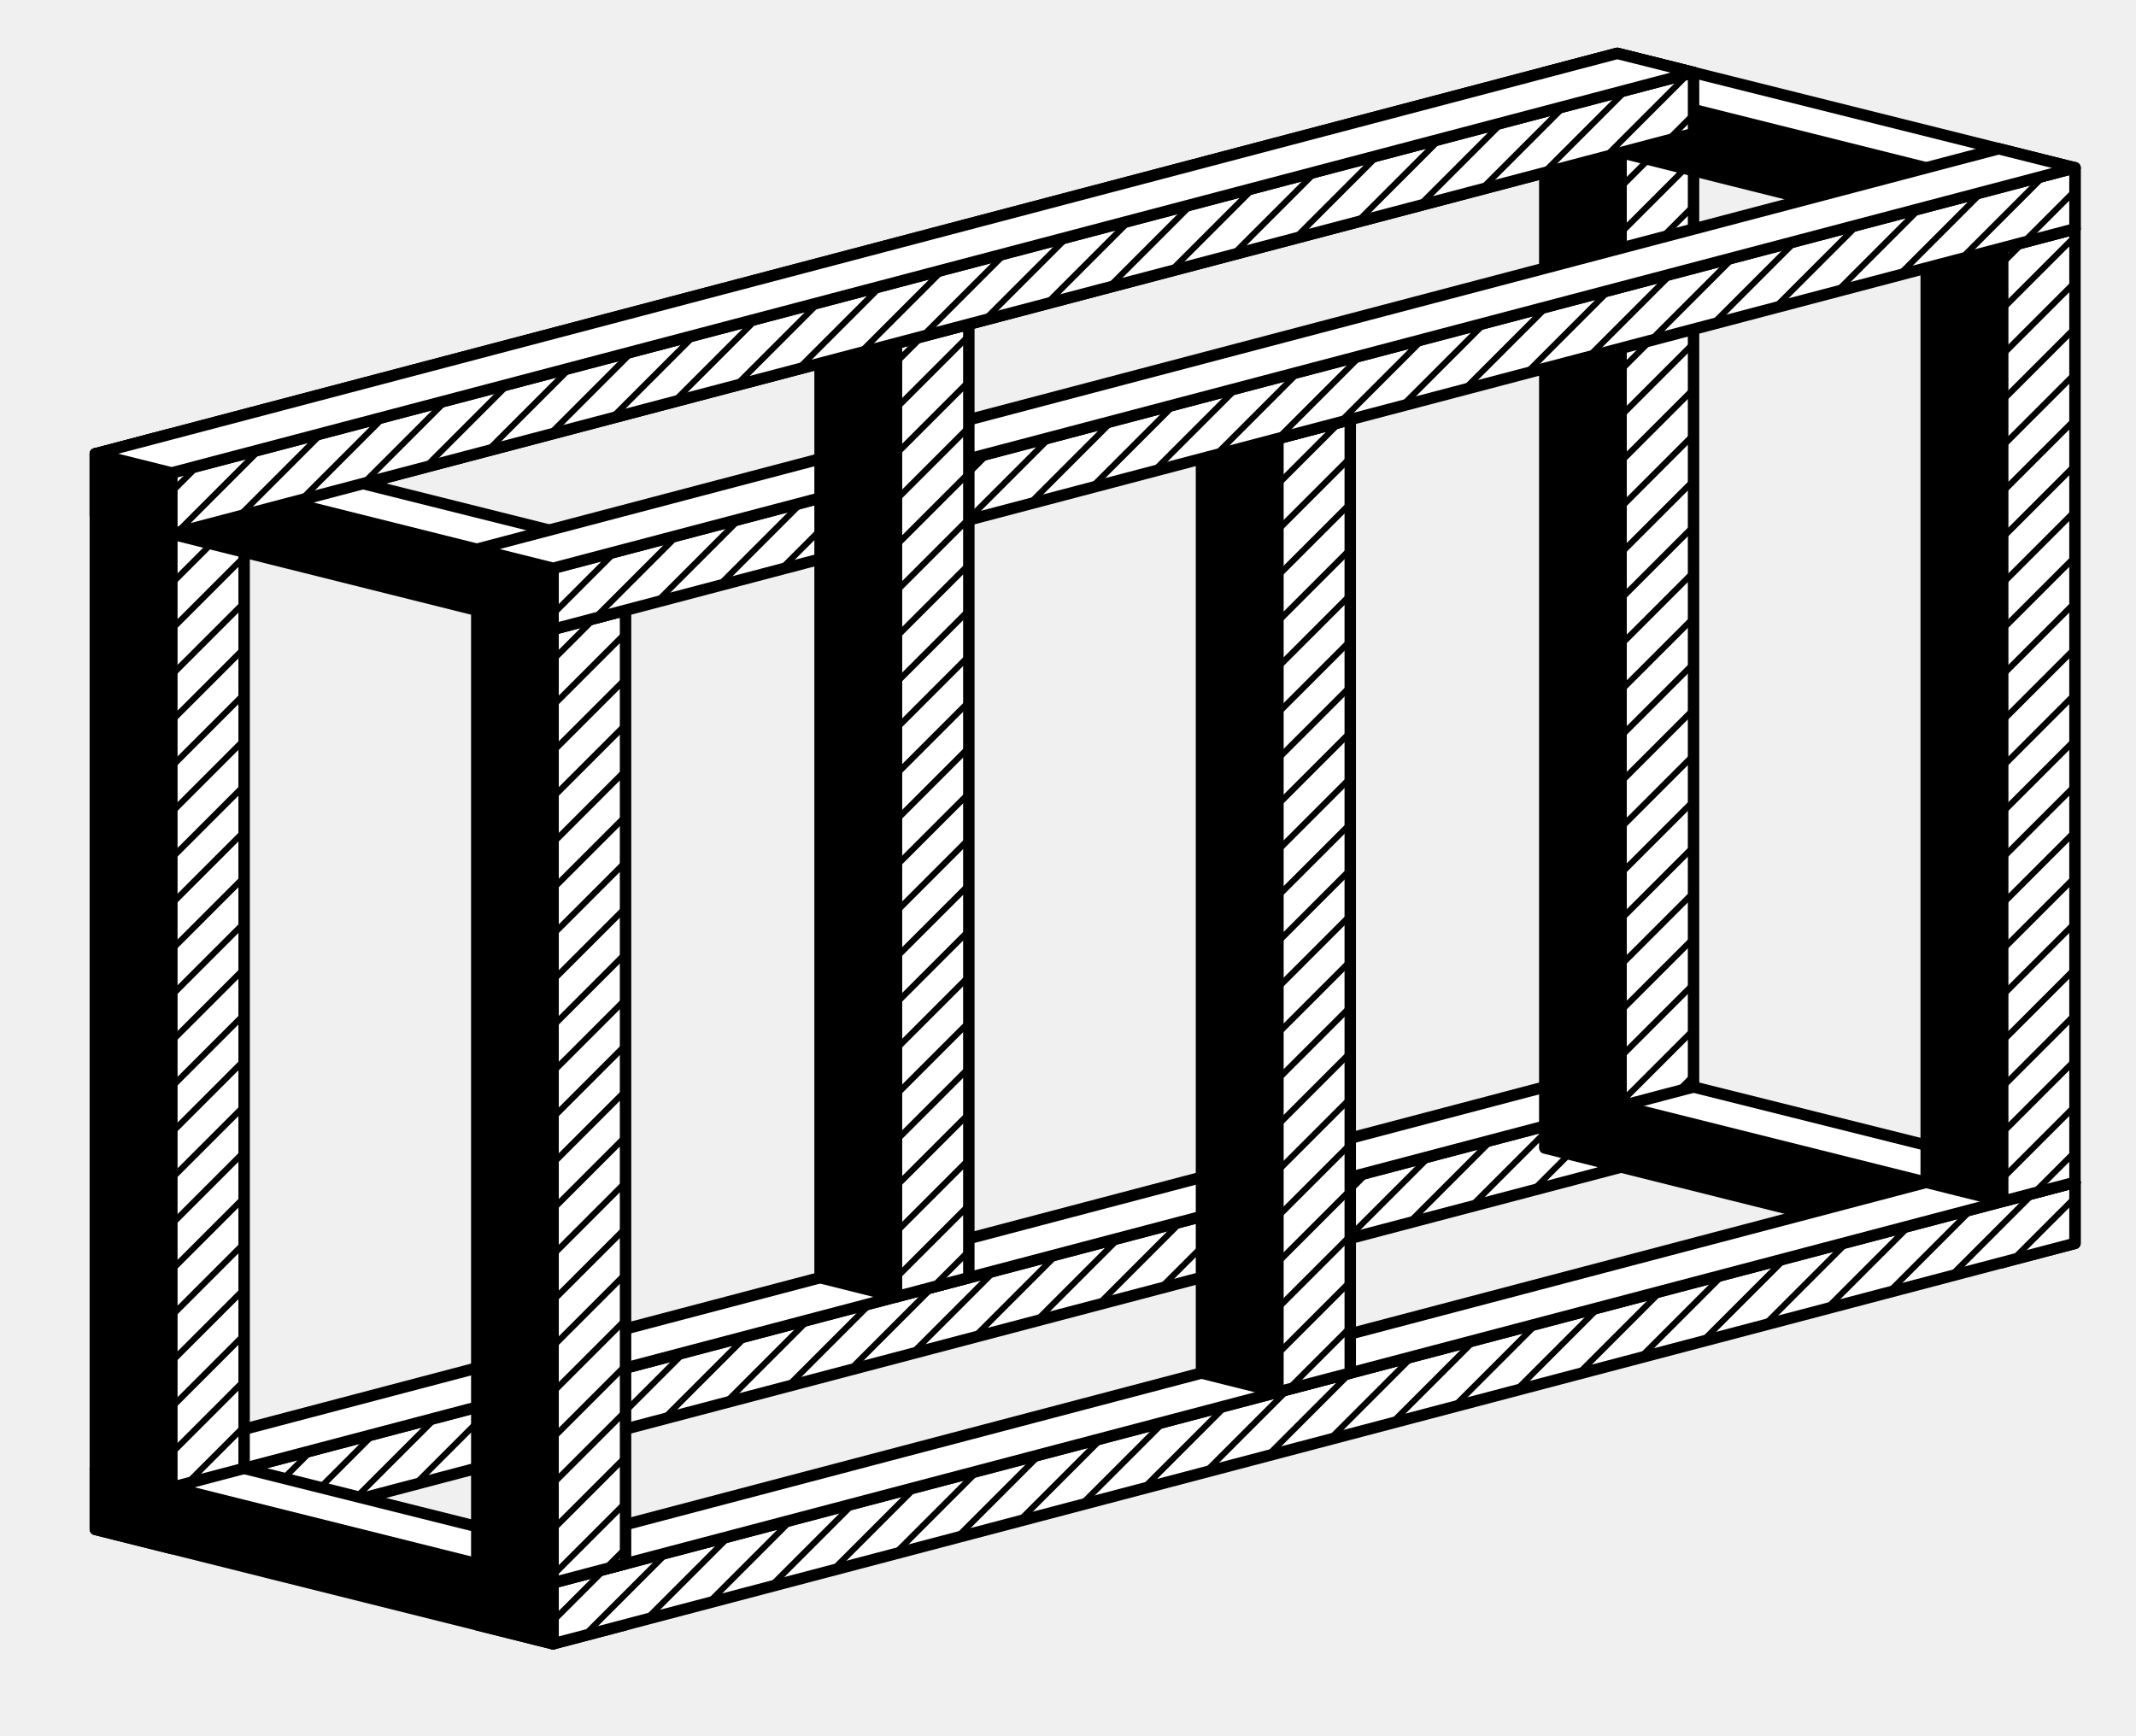
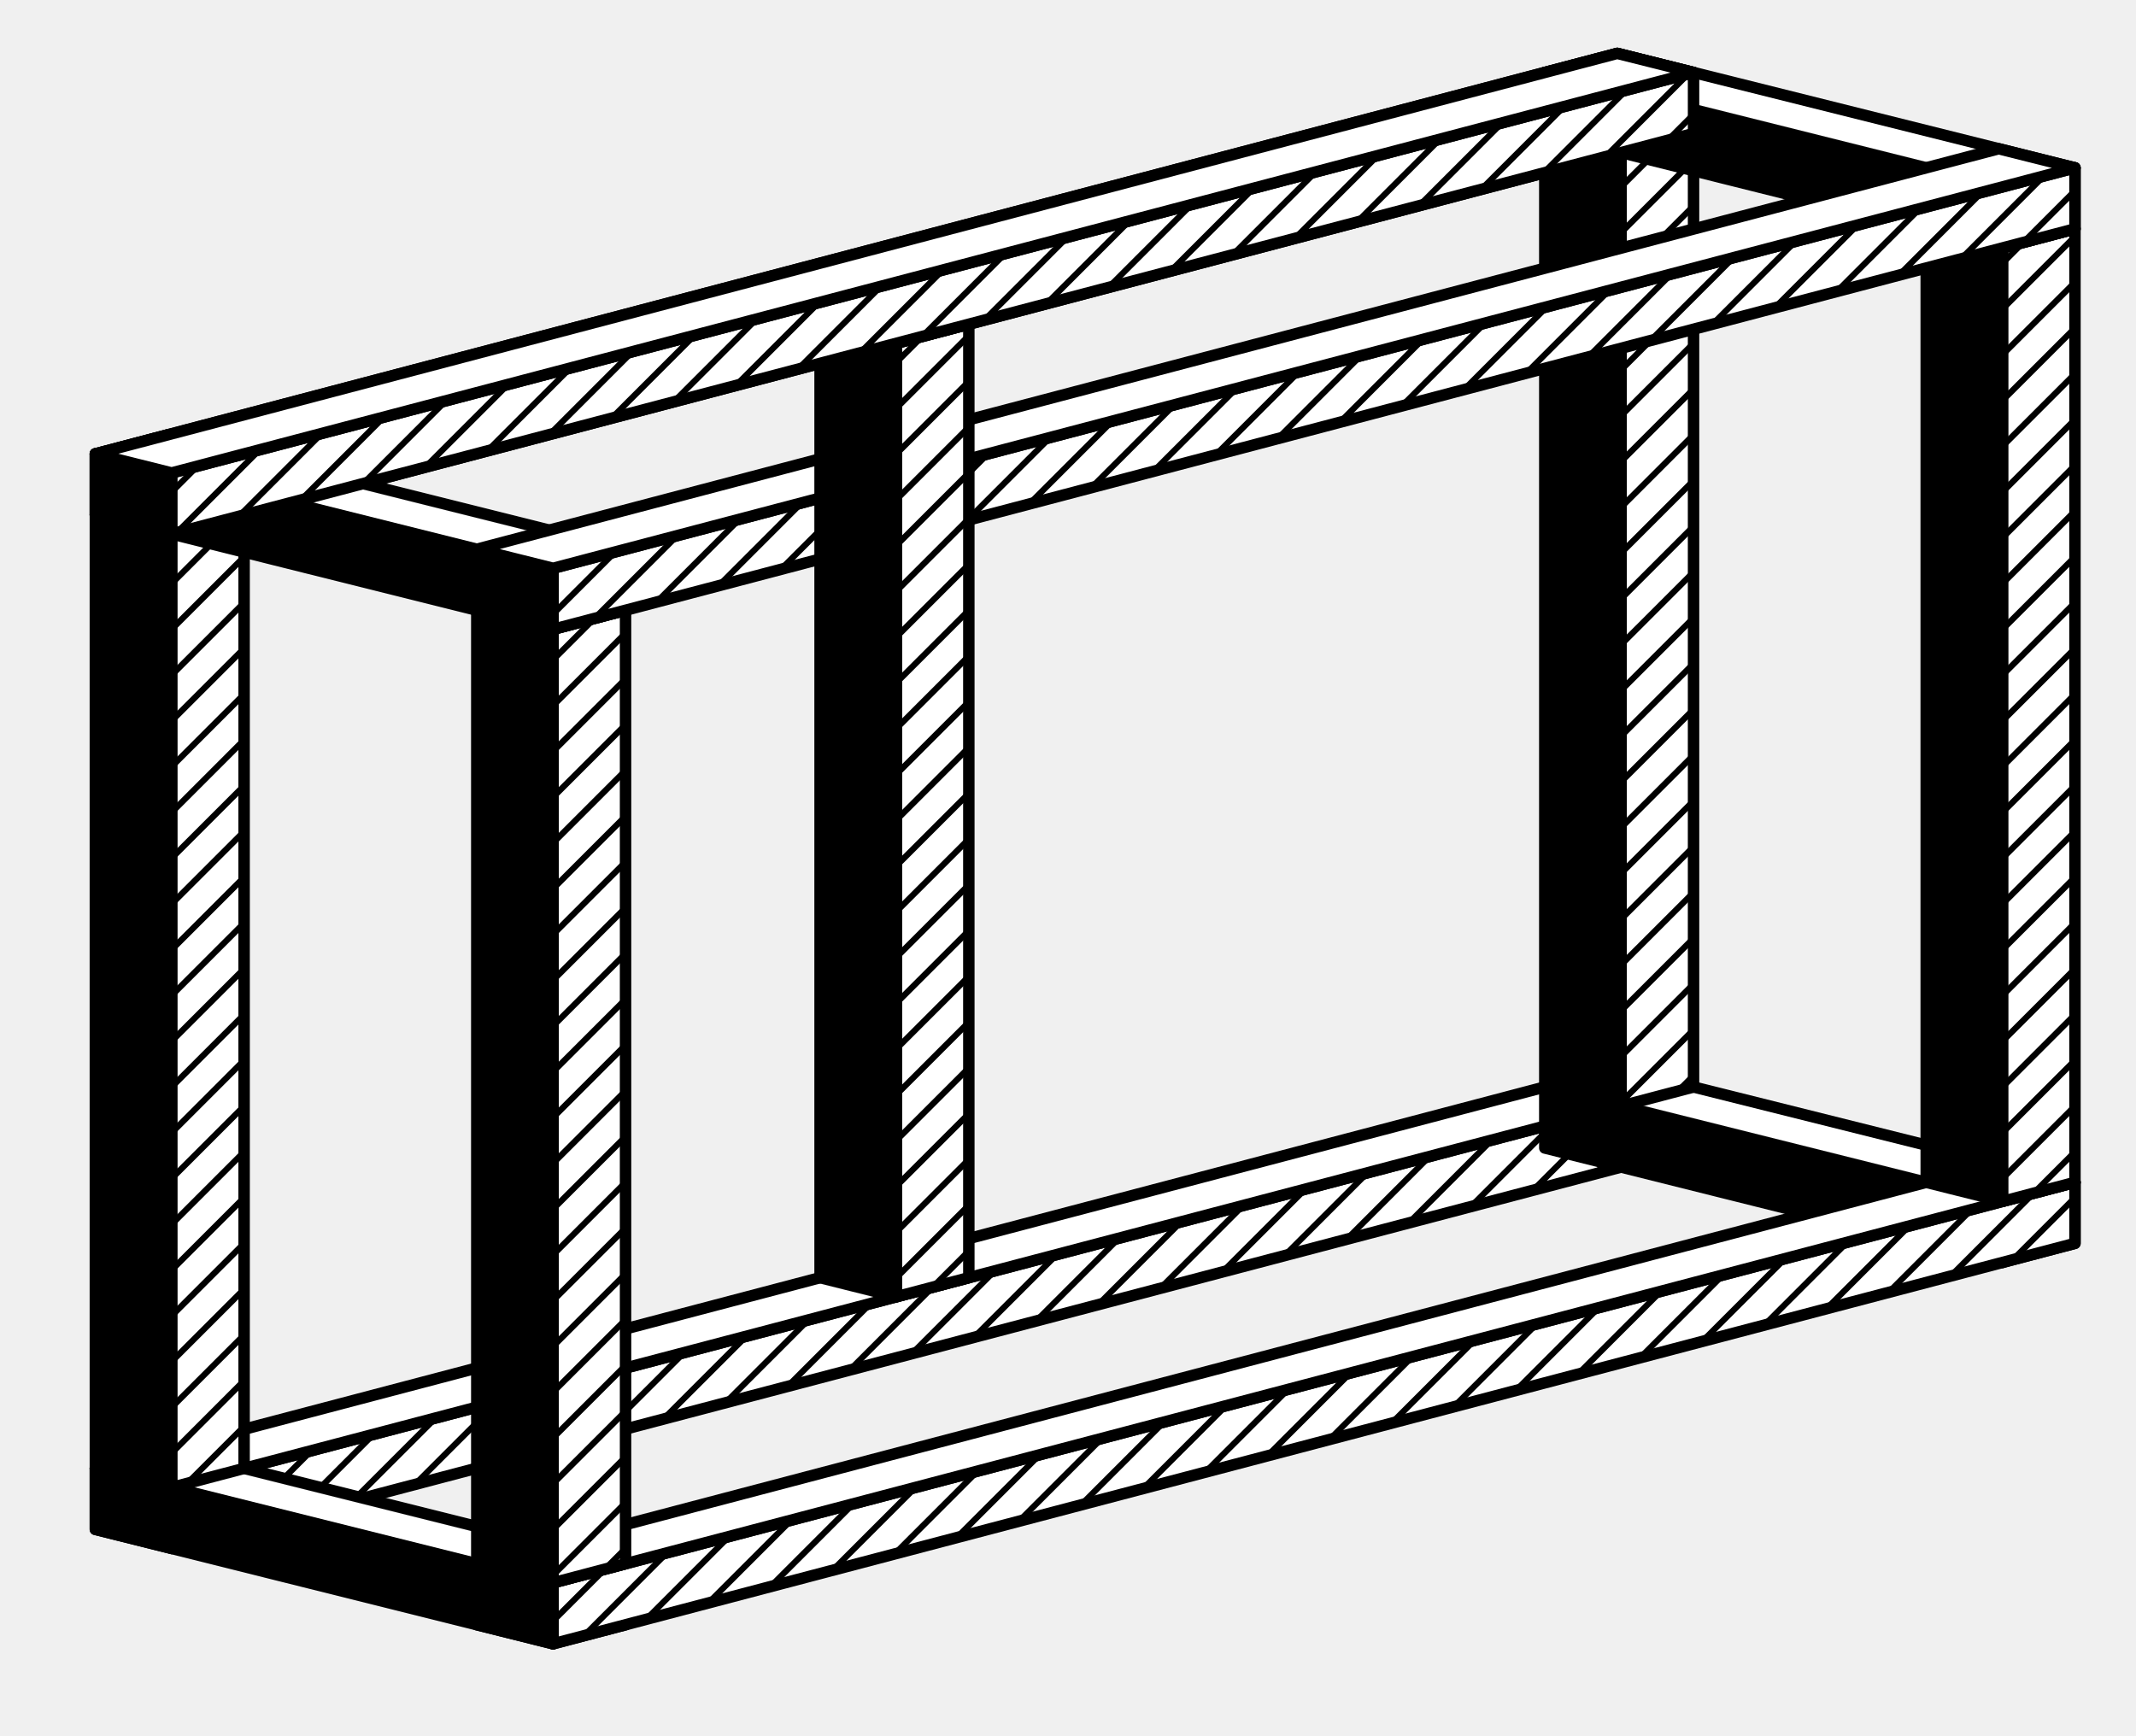
<svg xmlns="http://www.w3.org/2000/svg" viewBox="15 15 560 455" preserveAspectRatio="xMidYMid meet" role="img" aria-label="Impossible Colonnade">
  <polygon points="60,421 459,316 459,300 60,405" fill="#fff" stroke="#000" stroke-width="3" stroke-linejoin="round" />
  <path d="M60 408L64.071 403.929 M60 420L80.357 399.643 M74.929 417.071L96.643 395.357 M91.214 412.786L112.929 391.071 M107.5 408.5L129.214 386.786 M123.786 404.214L145.5 382.5 M140.071 399.929L161.786 378.214 M156.357 395.643L178.071 373.929 M172.643 391.357L194.357 369.643 M188.929 387.071L210.643 365.357 M205.214 382.786L226.929 361.071 M221.5 378.5L243.214 356.786 M237.786 374.214L259.5 352.5 M254.071 369.929L275.786 348.214 M270.357 365.643L292.071 343.929 M286.643 361.357L308.357 339.643 M302.929 357.071L324.643 335.357 M319.214 352.786L340.929 331.071 M335.5 348.5L357.214 326.786 M351.786 344.214L373.5 322.5 M368.071 339.929L389.786 318.214 M384.357 335.643L406.071 313.929 M400.643 331.357L422.357 309.643 M416.929 327.071L438.643 305.357 M433.214 322.786L454.929 301.071 M449.5 318.5L459 309" fill="none" stroke="#000" stroke-width="1.6" />
  <polygon points="60,421 40,416 40,400 60,405" fill="#000" stroke="#000" stroke-width="3" stroke-linejoin="round" />
  <polygon points="60,405 459,300 439,295 40,400" fill="#fff" stroke="#000" stroke-width="3" stroke-linejoin="round" />
  <polygon points="540,346 559,341 559,325 540,330" fill="#fff" stroke="#000" stroke-width="3" stroke-linejoin="round" />
  <path d="M540 336L548.143 327.857 M542.714 345.286L559 329" fill="none" stroke="#000" stroke-width="1.6" />
  <polygon points="540,346 420,316 420,300 540,330" fill="#000" stroke="#000" stroke-width="3" stroke-linejoin="round" />
  <polygon points="540,330 559,325 439,295 420,300" fill="#fff" stroke="#000" stroke-width="3" stroke-linejoin="round" />
  <polygon points="160,446 179,441 179,425 160,430" fill="#fff" stroke="#000" stroke-width="3" stroke-linejoin="round" />
  <path d="M160 440L173.571 426.429 M168.143 443.857L179 433" fill="none" stroke="#000" stroke-width="1.6" />
  <polygon points="160,446 40,416 40,400 160,430" fill="#000" stroke="#000" stroke-width="3" stroke-linejoin="round" />
  <polygon points="160,430 179,425 59,395 40,400" fill="#fff" stroke="#000" stroke-width="3" stroke-linejoin="round" />
  <polygon points="440,305 459,300 459,50 440,55" fill="#fff" stroke="#000" stroke-width="3" stroke-linejoin="round" />
  <path d="M440 64L452.214 51.786 M440 76L459 57 M440 88L459 69 M440 100L459 81 M440 112L459 93 M440 124L459 105 M440 136L459 117 M440 148L459 129 M440 160L459 141 M440 172L459 153 M440 184L459 165 M440 196L459 177 M440 208L459 189 M440 220L459 201 M440 232L459 213 M440 244L459 225 M440 256L459 237 M440 268L459 249 M440 280L459 261 M440 292L459 273 M440 304L459 285 M454.929 301.071L459 297" fill="none" stroke="#000" stroke-width="1.6" />
  <polygon points="440,305 420,300 420,50 440,55" fill="#000" stroke="#000" stroke-width="3" stroke-linejoin="round" />
  <polygon points="440,55 459,50 439,45 420,50" fill="#fff" stroke="#000" stroke-width="3" stroke-linejoin="round" />
  <polygon points="60,405 79,400 79,150 60,155" fill="#fff" stroke="#000" stroke-width="3" stroke-linejoin="round" />
  <path d="M60 156L61.357 154.643 M60 168L77.643 150.357 M60 180L79 161 M60 192L79 173 M60 204L79 185 M60 216L79 197 M60 228L79 209 M60 240L79 221 M60 252L79 233 M60 264L79 245 M60 276L79 257 M60 288L79 269 M60 300L79 281 M60 312L79 293 M60 324L79 305 M60 336L79 317 M60 348L79 329 M60 360L79 341 M60 372L79 353 M60 384L79 365 M60 396L79 377 M64.071 403.929L79 389" fill="none" stroke="#000" stroke-width="1.6" />
  <polygon points="60,405 40,400 40,150 60,155" fill="#000" stroke="#000" stroke-width="3" stroke-linejoin="round" />
  <polygon points="60,155 79,150 59,145 40,150" fill="#fff" stroke="#000" stroke-width="3" stroke-linejoin="round" />
  <polygon points="60,155 459,50 459,34 60,139" fill="#fff" stroke="#000" stroke-width="3" stroke-linejoin="round" />
  <path d="M60 144L66.786 137.214 M61.357 154.643L83.071 132.929 M77.643 150.357L99.357 128.643 M93.929 146.071L115.643 124.357 M110.214 141.786L131.929 120.071 M126.5 137.5L148.214 115.786 M142.786 133.214L164.5 111.5 M159.071 128.929L180.786 107.214 M175.357 124.643L197.071 102.929 M191.643 120.357L213.357 98.643 M207.929 116.071L229.643 94.357 M224.214 111.786L245.929 90.071 M240.5 107.5L262.214 85.786 M256.786 103.214L278.5 81.5 M273.071 98.929L294.786 77.214 M289.357 94.643L311.071 72.929 M305.643 90.357L327.357 68.643 M321.929 86.071L343.643 64.357 M338.214 81.786L359.929 60.071 M354.5 77.5L376.214 55.786 M370.786 73.214L392.5 51.5 M387.071 68.929L408.786 47.214 M403.357 64.643L425.071 42.929 M419.643 60.357L441.357 38.643 M435.929 56.071L457.643 34.357 M452.214 51.786L459 45" fill="none" stroke="#000" stroke-width="1.6" />
  <polygon points="60,155 40,150 40,134 60,139" fill="#000" stroke="#000" stroke-width="3" stroke-linejoin="round" />
  <polygon points="60,139 459,34 439,29 40,134" fill="#fff" stroke="#000" stroke-width="3" stroke-linejoin="round" />
  <polygon points="540,80 559,75 559,59 540,64" fill="#fff" stroke="#000" stroke-width="3" stroke-linejoin="round" />
  <path d="M540 72L550.857 61.143 M545.429 78.571L559 65" fill="none" stroke="#000" stroke-width="1.6" />
  <polygon points="540,80 420,50 420,34 540,64" fill="#000" stroke="#000" stroke-width="3" stroke-linejoin="round" />
  <polygon points="540,64 559,59 439,29 420,34" fill="#fff" stroke="#000" stroke-width="3" stroke-linejoin="round" />
  <polygon points="160,180 179,175 179,159 160,164" fill="#fff" stroke="#000" stroke-width="3" stroke-linejoin="round" />
  <path d="M160 164L160 164 M160 176L176.286 159.714 M170.857 177.143L179 169" fill="none" stroke="#000" stroke-width="1.6" />
  <polygon points="160,180 40,150 40,134 160,164" fill="#000" stroke="#000" stroke-width="3" stroke-linejoin="round" />
  <polygon points="160,164 179,159 59,129 40,134" fill="#fff" stroke="#000" stroke-width="3" stroke-linejoin="round" />
  <polygon points="160,446 559,341 559,325 160,430" fill="#fff" stroke="#000" stroke-width="3" stroke-linejoin="round" />
  <path d="M160 440L173.571 426.429 M168.143 443.857L189.857 422.143 M184.429 439.571L206.143 417.857 M200.714 435.286L222.429 413.571 M217 431L238.714 409.286 M233.286 426.714L255 405 M249.571 422.429L271.286 400.714 M265.857 418.143L287.571 396.429 M282.143 413.857L303.857 392.143 M298.429 409.571L320.143 387.857 M314.714 405.286L336.429 383.571 M331 401L352.714 379.286 M347.286 396.714L369 375 M363.571 392.429L385.286 370.714 M379.857 388.143L401.571 366.429 M396.143 383.857L417.857 362.143 M412.429 379.571L434.143 357.857 M428.714 375.286L450.429 353.571 M445 371L466.714 349.286 M461.286 366.714L483 345 M477.571 362.429L499.286 340.714 M493.857 358.143L515.571 336.429 M510.143 353.857L531.857 332.143 M526.429 349.571L548.143 327.857 M542.714 345.286L559 329" fill="none" stroke="#000" stroke-width="1.6" />
  <polygon points="160,446 140,441 140,425 160,430" fill="#000" stroke="#000" stroke-width="3" stroke-linejoin="round" />
  <polygon points="160,430 559,325 539,320 140,425" fill="#fff" stroke="#000" stroke-width="3" stroke-linejoin="round" />
  <polygon points="540,330 559,325 559,75 540,80" fill="#fff" stroke="#000" stroke-width="3" stroke-linejoin="round" />
  <path d="M540 84L545.429 78.571 M540 96L559 77 M540 108L559 89 M540 120L559 101 M540 132L559 113 M540 144L559 125 M540 156L559 137 M540 168L559 149 M540 180L559 161 M540 192L559 173 M540 204L559 185 M540 216L559 197 M540 228L559 209 M540 240L559 221 M540 252L559 233 M540 264L559 245 M540 276L559 257 M540 288L559 269 M540 300L559 281 M540 312L559 293 M540 324L559 305 M548.143 327.857L559 317" fill="none" stroke="#000" stroke-width="1.6" />
  <polygon points="540,330 520,325 520,75 540,80" fill="#000" stroke="#000" stroke-width="3" stroke-linejoin="round" />
  <polygon points="540,80 559,75 539,70 520,75" fill="#fff" stroke="#000" stroke-width="3" stroke-linejoin="round" />
-   <polygon points="350,380 369,375 369,125 350,130" fill="#fff" stroke="#000" stroke-width="3" stroke-linejoin="round" />
-   <path d="M350 130L350 130 M350 142L366.286 125.714 M350 154L369 135 M350 166L369 147 M350 178L369 159 M350 190L369 171 M350 202L369 183 M350 214L369 195 M350 226L369 207 M350 238L369 219 M350 250L369 231 M350 262L369 243 M350 274L369 255 M350 286L369 267 M350 298L369 279 M350 310L369 291 M350 322L369 303 M350 334L369 315 M350 346L369 327 M350 358L369 339 M350 370L369 351 M352.714 379.286L369 363" fill="none" stroke="#000" stroke-width="1.6" />
-   <polygon points="350,380 330,375 330,125 350,130" fill="#000" stroke="#000" stroke-width="3" stroke-linejoin="round" />
-   <polygon points="350,130 369,125 349,120 330,125" fill="#fff" stroke="#000" stroke-width="3" stroke-linejoin="round" />
  <polygon points="160,430 179,425 179,175 160,180" fill="#fff" stroke="#000" stroke-width="3" stroke-linejoin="round" />
  <path d="M160 188L170.857 177.143 M160 200L179 181 M160 212L179 193 M160 224L179 205 M160 236L179 217 M160 248L179 229 M160 260L179 241 M160 272L179 253 M160 284L179 265 M160 296L179 277 M160 308L179 289 M160 320L179 301 M160 332L179 313 M160 344L179 325 M160 356L179 337 M160 368L179 349 M160 380L179 361 M160 392L179 373 M160 404L179 385 M160 416L179 397 M160 428L179 409 M173.571 426.429L179 421" fill="none" stroke="#000" stroke-width="1.6" />
  <polygon points="160,430 140,425 140,175 160,180" fill="#000" stroke="#000" stroke-width="3" stroke-linejoin="round" />
  <polygon points="160,180 179,175 159,170 140,175" fill="#fff" stroke="#000" stroke-width="3" stroke-linejoin="round" />
  <polygon points="160,180 559,75 559,59 160,164" fill="#fff" stroke="#000" stroke-width="3" stroke-linejoin="round" />
  <path d="M160 164L160 164 M160 176L176.286 159.714 M170.857 177.143L192.571 155.429 M187.143 172.857L208.857 151.143 M203.429 168.571L225.143 146.857 M219.714 164.286L241.429 142.571 M236 160L257.714 138.286 M252.286 155.714L274 134 M268.571 151.429L290.286 129.714 M284.857 147.143L306.571 125.429 M301.143 142.857L322.857 121.143 M317.429 138.571L339.143 116.857 M333.714 134.286L355.429 112.571 M350 130L371.714 108.286 M366.286 125.714L388 104 M382.571 121.429L404.286 99.714 M398.857 117.143L420.571 95.429 M415.143 112.857L436.857 91.143 M431.429 108.571L453.143 86.857 M447.714 104.286L469.429 82.571 M464 100L485.714 78.286 M480.286 95.714L502 74 M496.571 91.429L518.286 69.714 M512.857 87.143L534.571 65.429 M529.143 82.857L550.857 61.143 M545.429 78.571L559 65" fill="none" stroke="#000" stroke-width="1.6" />
  <polygon points="160,180 140,175 140,159 160,164" fill="#000" stroke="#000" stroke-width="3" stroke-linejoin="round" />
  <polygon points="160,164 559,59 539,54 140,159" fill="#fff" stroke="#000" stroke-width="3" stroke-linejoin="round" />
  <polygon points="250,355 269,350 269,100 250,105" fill="#fff" stroke="#000" stroke-width="3" stroke-linejoin="round" />
  <path d="M250 110L256.786 103.214 M250 122L269 103 M250 134L269 115 M250 146L269 127 M250 158L269 139 M250 170L269 151 M250 182L269 163 M250 194L269 175 M250 206L269 187 M250 218L269 199 M250 230L269 211 M250 242L269 223 M250 254L269 235 M250 266L269 247 M250 278L269 259 M250 290L269 271 M250 302L269 283 M250 314L269 295 M250 326L269 307 M250 338L269 319 M250 350L269 331 M259.5 352.5L269 343" fill="none" stroke="#000" stroke-width="1.6" />
  <polygon points="250,355 230,350 230,100 250,105" fill="#000" stroke="#000" stroke-width="3" stroke-linejoin="round" />
  <polygon points="250,105 269,100 249,95 230,100" fill="#fff" stroke="#000" stroke-width="3" stroke-linejoin="round" />
  <polygon points="60,155 459,50 459,34 60,139" fill="#fff" stroke="#000" stroke-width="3" stroke-linejoin="round" />
  <path d="M60 144L66.786 137.214 M61.357 154.643L83.071 132.929 M77.643 150.357L99.357 128.643 M93.929 146.071L115.643 124.357 M110.214 141.786L131.929 120.071 M126.5 137.5L148.214 115.786 M142.786 133.214L164.5 111.5 M159.071 128.929L180.786 107.214 M175.357 124.643L197.071 102.929 M191.643 120.357L213.357 98.643 M207.929 116.071L229.643 94.357 M224.214 111.786L245.929 90.071 M240.5 107.5L262.214 85.786 M256.786 103.214L278.5 81.5 M273.071 98.929L294.786 77.214 M289.357 94.643L311.071 72.929 M305.643 90.357L327.357 68.643 M321.929 86.071L343.643 64.357 M338.214 81.786L359.929 60.071 M354.5 77.5L376.214 55.786 M370.786 73.214L392.5 51.5 M387.071 68.929L408.786 47.214 M403.357 64.643L425.071 42.929 M419.643 60.357L441.357 38.643 M435.929 56.071L457.643 34.357 M452.214 51.786L459 45" fill="none" stroke="#000" stroke-width="1.6" />
  <polygon points="60,155 40,150 40,134 60,139" fill="#000" stroke="#000" stroke-width="3" stroke-linejoin="round" />
  <polygon points="60,139 459,34 439,29 40,134" fill="#fff" stroke="#000" stroke-width="3" stroke-linejoin="round" />
</svg>
